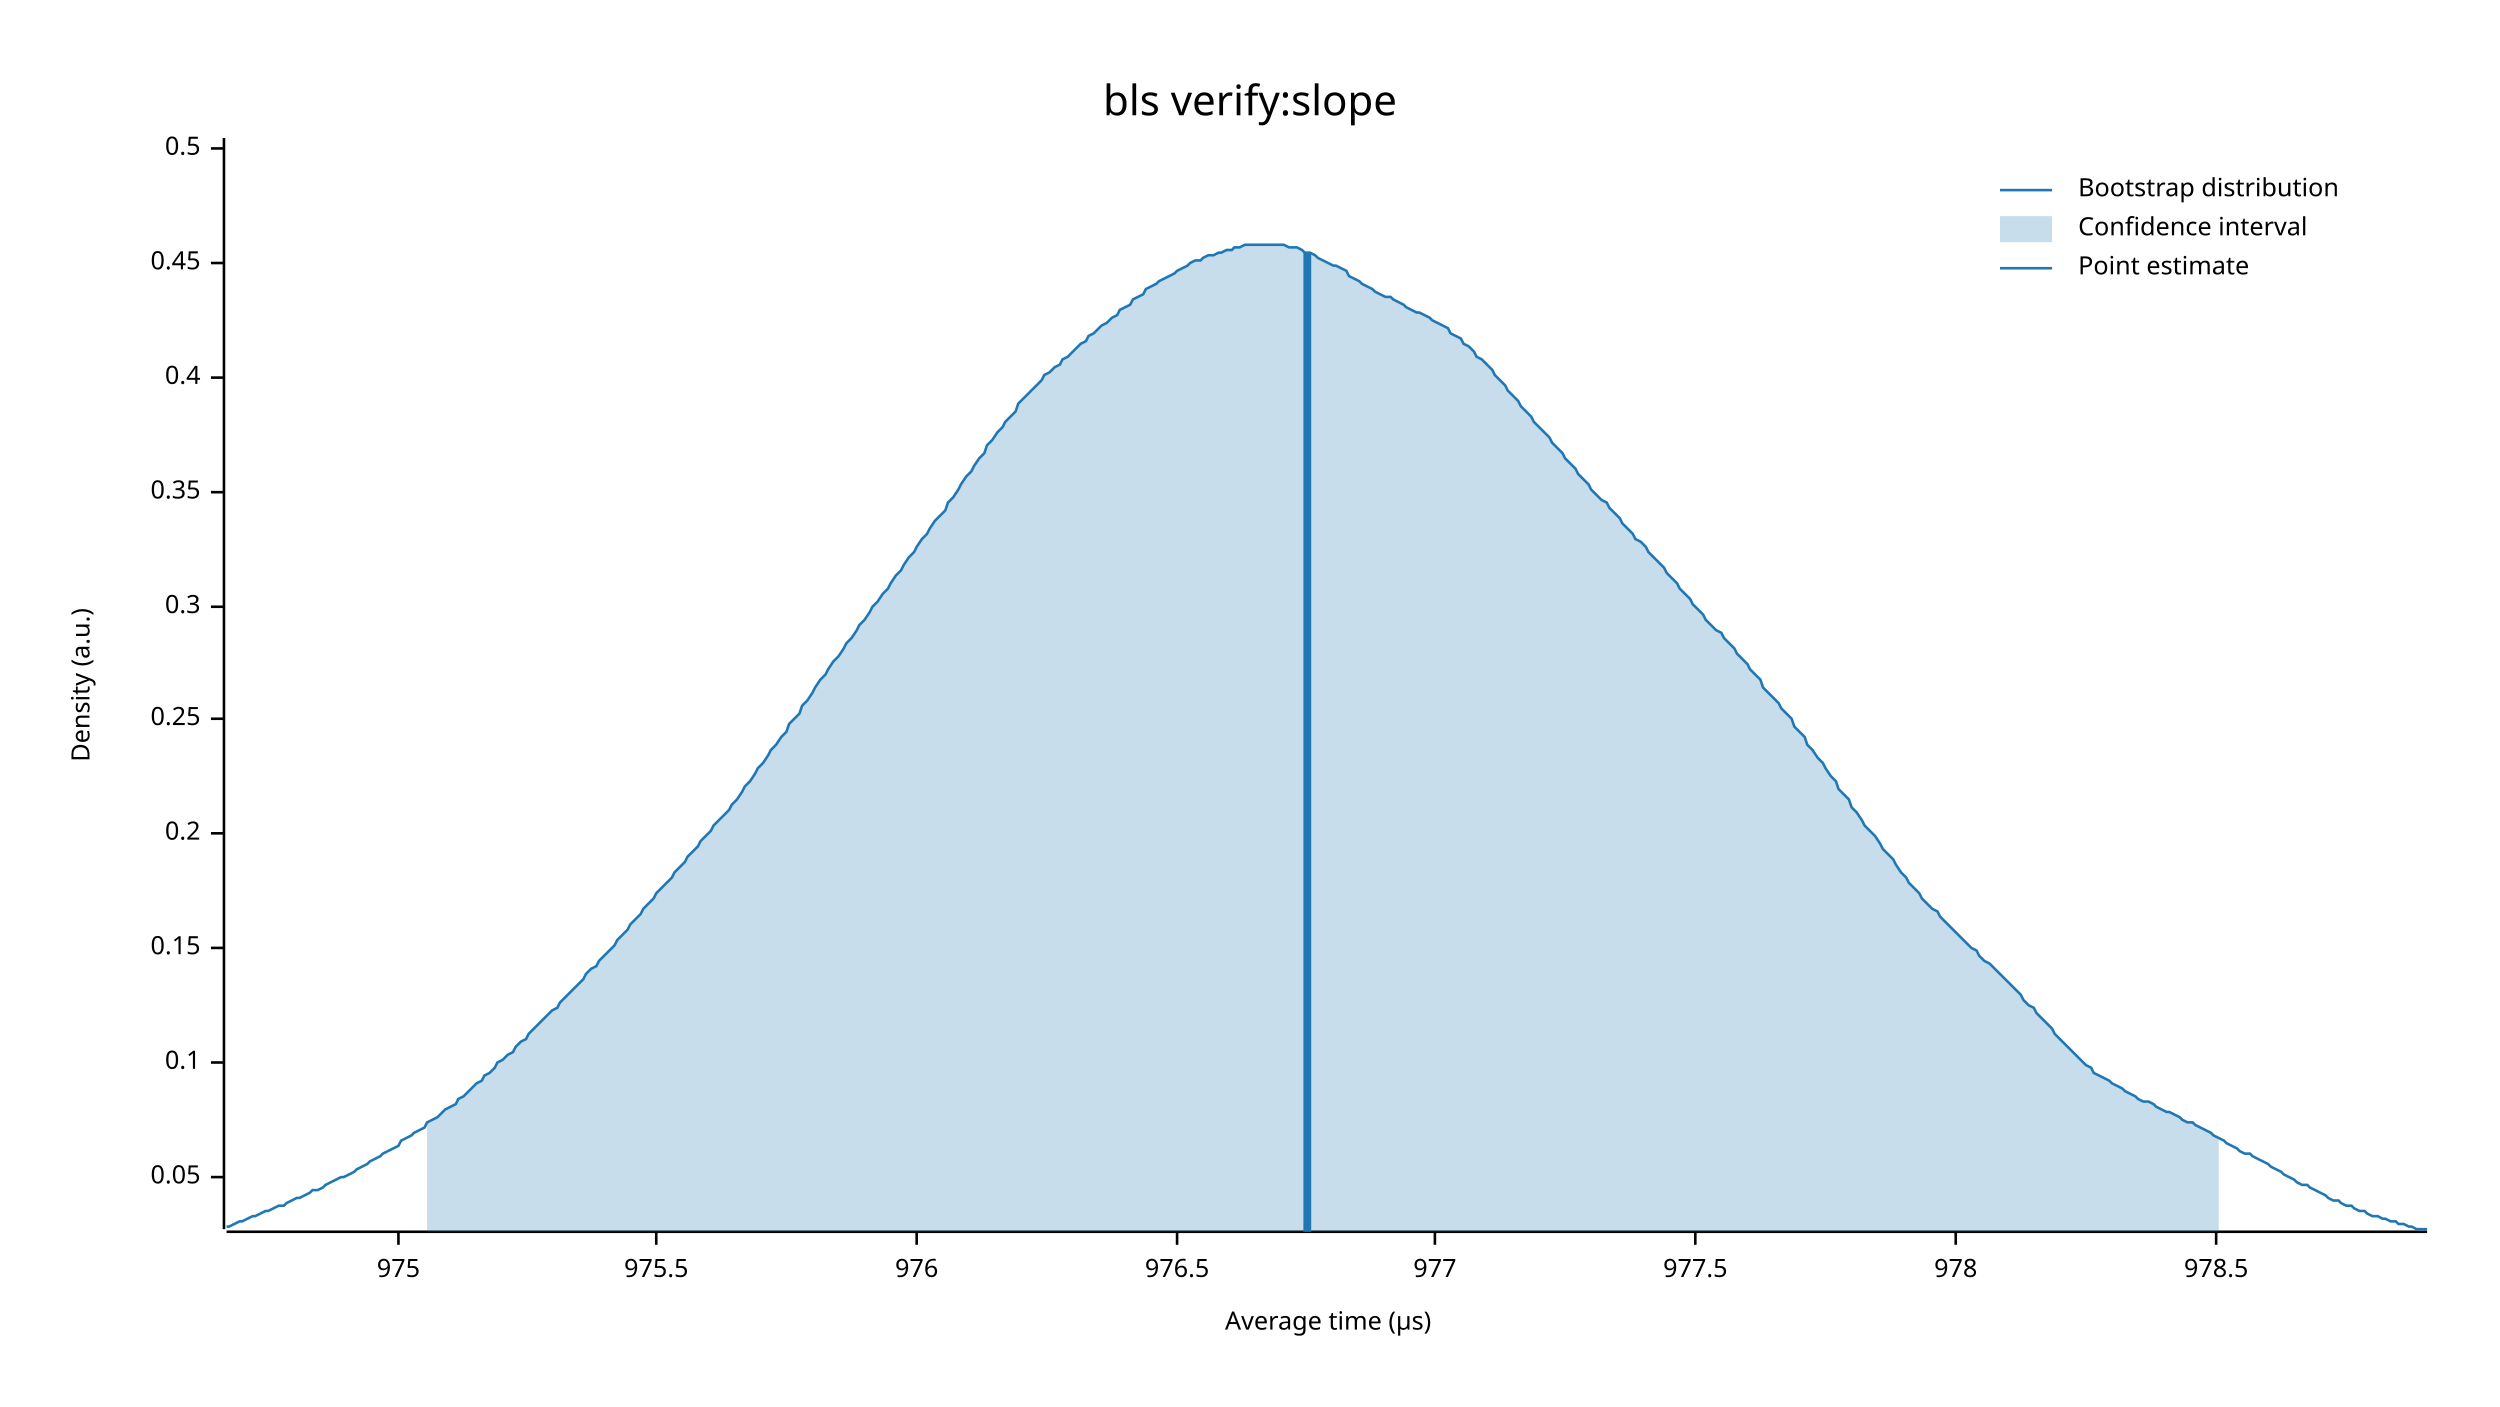
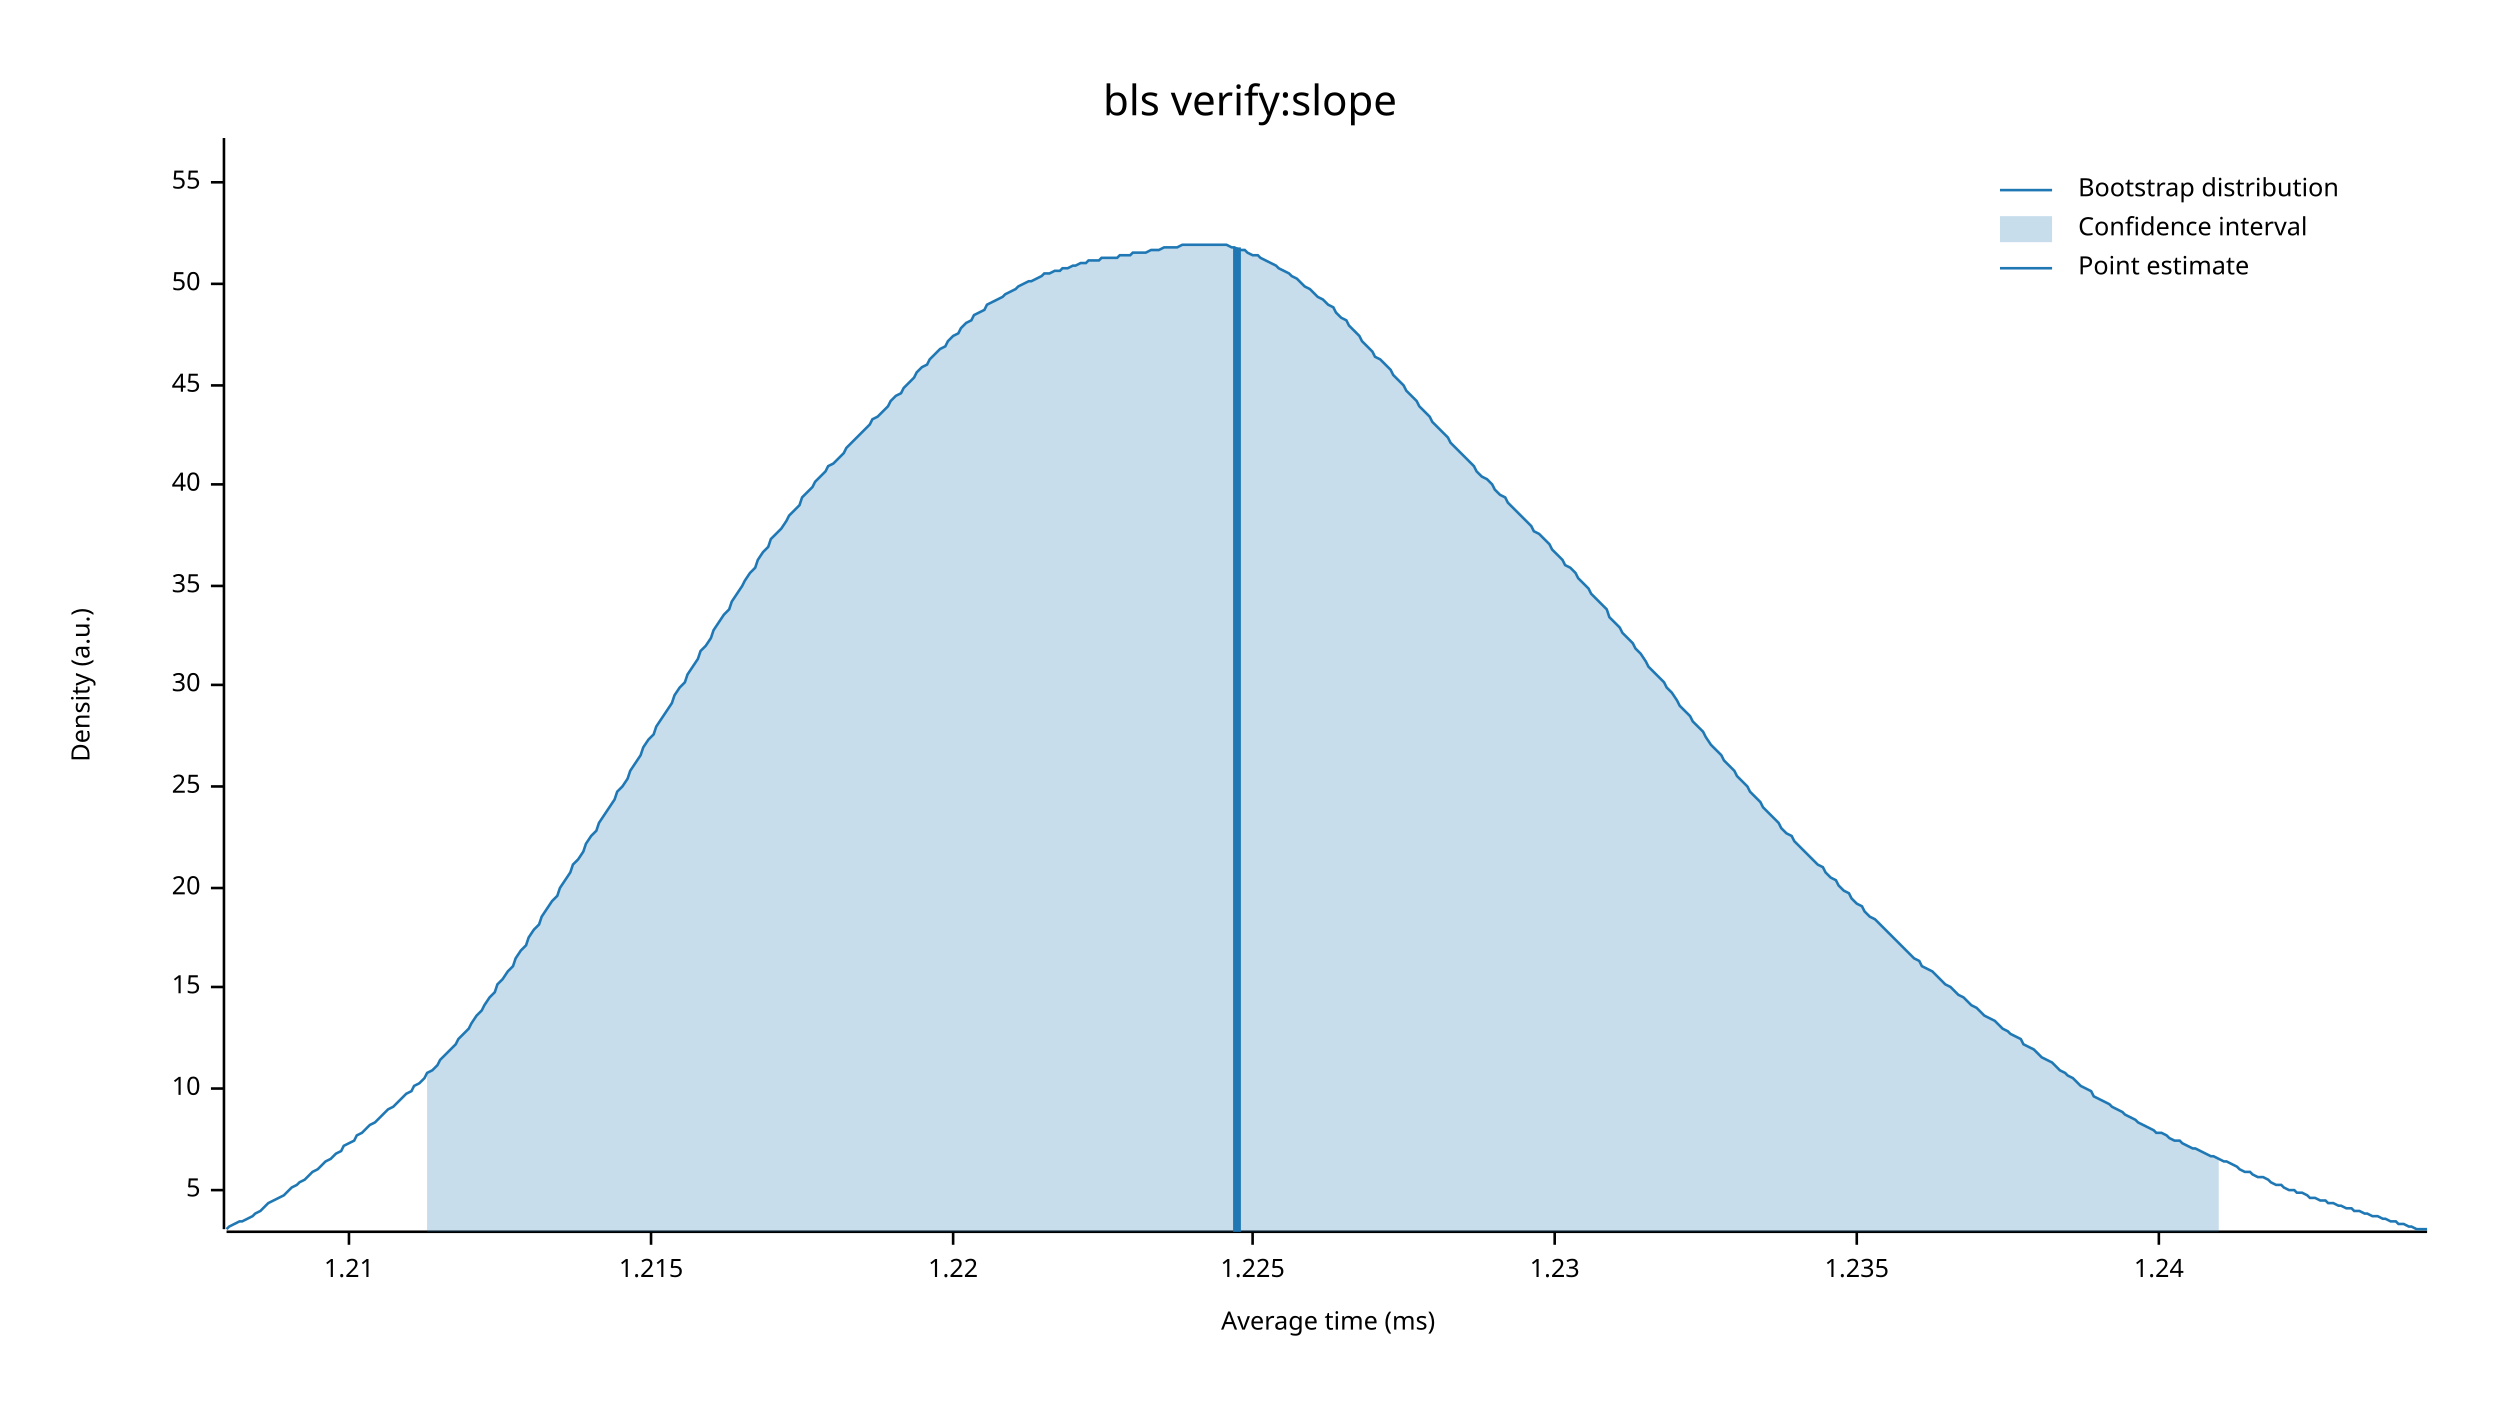
<svg xmlns="http://www.w3.org/2000/svg" width="960" height="540" viewBox="0 0 960 540">
  <text x="480" y="32" dy="0.76em" text-anchor="middle" font-family="sans-serif" font-size="16.129" opacity="1" fill="#000000">
bls verify:slope
</text>
  <text x="27" y="263" dy="0.76em" text-anchor="middle" font-family="sans-serif" font-size="9.677" opacity="1" fill="#000000" transform="rotate(270, 27, 263)">
Density (a.u.)
</text>
  <text x="510" y="513" dy="-0.5ex" text-anchor="middle" font-family="sans-serif" font-size="9.677" opacity="1" fill="#000000">
- Average time (µs)
+ Average time (ms)
</text>
  <polyline fill="none" opacity="1" stroke="#000000" stroke-width="1" points="86,53 86,472 " />
-   <text x="77" y="452" dy="0.5ex" text-anchor="end" font-family="sans-serif" font-size="9.677" opacity="1" fill="#000000">
- 0.05
+   <text x="77" y="457" dy="0.5ex" text-anchor="end" font-family="sans-serif" font-size="9.677" opacity="1" fill="#000000">
+ 5
</text>
-   <polyline fill="none" opacity="1" stroke="#000000" stroke-width="1" points="81,452 86,452 " />
-   <text x="77" y="408" dy="0.5ex" text-anchor="end" font-family="sans-serif" font-size="9.677" opacity="1" fill="#000000">
- 0.1
+   <polyline fill="none" opacity="1" stroke="#000000" stroke-width="1" points="81,457 86,457 " />
+   <text x="77" y="418" dy="0.5ex" text-anchor="end" font-family="sans-serif" font-size="9.677" opacity="1" fill="#000000">
+ 10
</text>
-   <polyline fill="none" opacity="1" stroke="#000000" stroke-width="1" points="81,408 86,408 " />
-   <text x="77" y="364" dy="0.5ex" text-anchor="end" font-family="sans-serif" font-size="9.677" opacity="1" fill="#000000">
- 0.15
+   <polyline fill="none" opacity="1" stroke="#000000" stroke-width="1" points="81,418 86,418 " />
+   <text x="77" y="379" dy="0.5ex" text-anchor="end" font-family="sans-serif" font-size="9.677" opacity="1" fill="#000000">
+ 15
</text>
-   <polyline fill="none" opacity="1" stroke="#000000" stroke-width="1" points="81,364 86,364 " />
-   <text x="77" y="320" dy="0.5ex" text-anchor="end" font-family="sans-serif" font-size="9.677" opacity="1" fill="#000000">
- 0.2
+   <polyline fill="none" opacity="1" stroke="#000000" stroke-width="1" points="81,379 86,379 " />
+   <text x="77" y="341" dy="0.5ex" text-anchor="end" font-family="sans-serif" font-size="9.677" opacity="1" fill="#000000">
+ 20
</text>
-   <polyline fill="none" opacity="1" stroke="#000000" stroke-width="1" points="81,320 86,320 " />
-   <text x="77" y="276" dy="0.5ex" text-anchor="end" font-family="sans-serif" font-size="9.677" opacity="1" fill="#000000">
- 0.25
+   <polyline fill="none" opacity="1" stroke="#000000" stroke-width="1" points="81,341 86,341 " />
+   <text x="77" y="302" dy="0.5ex" text-anchor="end" font-family="sans-serif" font-size="9.677" opacity="1" fill="#000000">
+ 25
</text>
-   <polyline fill="none" opacity="1" stroke="#000000" stroke-width="1" points="81,276 86,276 " />
-   <text x="77" y="233" dy="0.5ex" text-anchor="end" font-family="sans-serif" font-size="9.677" opacity="1" fill="#000000">
- 0.3
+   <polyline fill="none" opacity="1" stroke="#000000" stroke-width="1" points="81,302 86,302 " />
+   <text x="77" y="263" dy="0.5ex" text-anchor="end" font-family="sans-serif" font-size="9.677" opacity="1" fill="#000000">
+ 30
</text>
-   <polyline fill="none" opacity="1" stroke="#000000" stroke-width="1" points="81,233 86,233 " />
-   <text x="77" y="189" dy="0.5ex" text-anchor="end" font-family="sans-serif" font-size="9.677" opacity="1" fill="#000000">
- 0.35
+   <polyline fill="none" opacity="1" stroke="#000000" stroke-width="1" points="81,263 86,263 " />
+   <text x="77" y="225" dy="0.5ex" text-anchor="end" font-family="sans-serif" font-size="9.677" opacity="1" fill="#000000">
+ 35
</text>
-   <polyline fill="none" opacity="1" stroke="#000000" stroke-width="1" points="81,189 86,189 " />
-   <text x="77" y="145" dy="0.5ex" text-anchor="end" font-family="sans-serif" font-size="9.677" opacity="1" fill="#000000">
- 0.4
+   <polyline fill="none" opacity="1" stroke="#000000" stroke-width="1" points="81,225 86,225 " />
+   <text x="77" y="186" dy="0.5ex" text-anchor="end" font-family="sans-serif" font-size="9.677" opacity="1" fill="#000000">
+ 40
</text>
-   <polyline fill="none" opacity="1" stroke="#000000" stroke-width="1" points="81,145 86,145 " />
-   <text x="77" y="101" dy="0.5ex" text-anchor="end" font-family="sans-serif" font-size="9.677" opacity="1" fill="#000000">
- 0.45
+   <polyline fill="none" opacity="1" stroke="#000000" stroke-width="1" points="81,186 86,186 " />
+   <text x="77" y="148" dy="0.5ex" text-anchor="end" font-family="sans-serif" font-size="9.677" opacity="1" fill="#000000">
+ 45
</text>
-   <polyline fill="none" opacity="1" stroke="#000000" stroke-width="1" points="81,101 86,101 " />
-   <text x="77" y="57" dy="0.5ex" text-anchor="end" font-family="sans-serif" font-size="9.677" opacity="1" fill="#000000">
- 0.5
+   <polyline fill="none" opacity="1" stroke="#000000" stroke-width="1" points="81,148 86,148 " />
+   <text x="77" y="109" dy="0.5ex" text-anchor="end" font-family="sans-serif" font-size="9.677" opacity="1" fill="#000000">
+ 50
</text>
-   <polyline fill="none" opacity="1" stroke="#000000" stroke-width="1" points="81,57 86,57 " />
+   <polyline fill="none" opacity="1" stroke="#000000" stroke-width="1" points="81,109 86,109 " />
+   <text x="77" y="70" dy="0.5ex" text-anchor="end" font-family="sans-serif" font-size="9.677" opacity="1" fill="#000000">
+ 55
+ </text>
+   <polyline fill="none" opacity="1" stroke="#000000" stroke-width="1" points="81,70 86,70 " />
  <polyline fill="none" opacity="1" stroke="#000000" stroke-width="1" points="87,473 932,473 " />
-   <text x="153" y="483" dy="0.76em" text-anchor="middle" font-family="sans-serif" font-size="9.677" opacity="1" fill="#000000">
- 975
+   <text x="134" y="483" dy="0.76em" text-anchor="middle" font-family="sans-serif" font-size="9.677" opacity="1" fill="#000000">
+ 1.21
</text>
-   <polyline fill="none" opacity="1" stroke="#000000" stroke-width="1" points="153,473 153,478 " />
-   <text x="252" y="483" dy="0.76em" text-anchor="middle" font-family="sans-serif" font-size="9.677" opacity="1" fill="#000000">
- 975.5
+   <polyline fill="none" opacity="1" stroke="#000000" stroke-width="1" points="134,473 134,478 " />
+   <text x="250" y="483" dy="0.76em" text-anchor="middle" font-family="sans-serif" font-size="9.677" opacity="1" fill="#000000">
+ 1.215
</text>
-   <polyline fill="none" opacity="1" stroke="#000000" stroke-width="1" points="252,473 252,478 " />
-   <text x="352" y="483" dy="0.76em" text-anchor="middle" font-family="sans-serif" font-size="9.677" opacity="1" fill="#000000">
- 976
+   <polyline fill="none" opacity="1" stroke="#000000" stroke-width="1" points="250,473 250,478 " />
+   <text x="366" y="483" dy="0.76em" text-anchor="middle" font-family="sans-serif" font-size="9.677" opacity="1" fill="#000000">
+ 1.22
</text>
-   <polyline fill="none" opacity="1" stroke="#000000" stroke-width="1" points="352,473 352,478 " />
-   <text x="452" y="483" dy="0.76em" text-anchor="middle" font-family="sans-serif" font-size="9.677" opacity="1" fill="#000000">
- 976.5
+   <polyline fill="none" opacity="1" stroke="#000000" stroke-width="1" points="366,473 366,478 " />
+   <text x="481" y="483" dy="0.76em" text-anchor="middle" font-family="sans-serif" font-size="9.677" opacity="1" fill="#000000">
+ 1.225
</text>
-   <polyline fill="none" opacity="1" stroke="#000000" stroke-width="1" points="452,473 452,478 " />
-   <text x="551" y="483" dy="0.76em" text-anchor="middle" font-family="sans-serif" font-size="9.677" opacity="1" fill="#000000">
- 977
+   <polyline fill="none" opacity="1" stroke="#000000" stroke-width="1" points="481,473 481,478 " />
+   <text x="597" y="483" dy="0.76em" text-anchor="middle" font-family="sans-serif" font-size="9.677" opacity="1" fill="#000000">
+ 1.23
</text>
-   <polyline fill="none" opacity="1" stroke="#000000" stroke-width="1" points="551,473 551,478 " />
-   <text x="651" y="483" dy="0.76em" text-anchor="middle" font-family="sans-serif" font-size="9.677" opacity="1" fill="#000000">
- 977.5
+   <polyline fill="none" opacity="1" stroke="#000000" stroke-width="1" points="597,473 597,478 " />
+   <text x="713" y="483" dy="0.76em" text-anchor="middle" font-family="sans-serif" font-size="9.677" opacity="1" fill="#000000">
+ 1.235
</text>
-   <polyline fill="none" opacity="1" stroke="#000000" stroke-width="1" points="651,473 651,478 " />
-   <text x="751" y="483" dy="0.76em" text-anchor="middle" font-family="sans-serif" font-size="9.677" opacity="1" fill="#000000">
- 978
+   <polyline fill="none" opacity="1" stroke="#000000" stroke-width="1" points="713,473 713,478 " />
+   <text x="829" y="483" dy="0.76em" text-anchor="middle" font-family="sans-serif" font-size="9.677" opacity="1" fill="#000000">
+ 1.24
</text>
-   <polyline fill="none" opacity="1" stroke="#000000" stroke-width="1" points="751,473 751,478 " />
-   <text x="851" y="483" dy="0.76em" text-anchor="middle" font-family="sans-serif" font-size="9.677" opacity="1" fill="#000000">
- 978.5
- </text>
-   <polyline fill="none" opacity="1" stroke="#000000" stroke-width="1" points="851,473 851,478 " />
-   <polyline fill="none" opacity="1" stroke="#1F78B4" stroke-width="1" points="87,471 88,471 90,470 92,469 93,469 95,468 97,467 98,467 100,466 102,465 103,465 105,464 107,463 109,463 110,462 112,461 114,460 115,460 117,459 119,458 120,457 122,457 124,456 125,455 127,454 129,453 131,452 132,452 134,451 136,450 137,449 139,448 141,447 142,446 144,445 146,444 147,443 149,442 151,441 153,440 154,438 156,437 158,436 159,435 161,434 163,433 164,431 166,430 168,429 169,428 171,426 173,425 175,424 176,422 178,421 180,419 181,418 183,416 185,415 186,413 188,412 190,410 191,408 193,407 195,405 197,404 198,402 200,400 202,399 203,397 205,395 207,393 208,392 210,390 212,388 214,387 215,385 217,383 219,381 220,380 222,378 224,376 225,374 227,372 229,371 230,369 232,367 234,365 236,363 237,361 239,359 241,357 242,355 244,353 246,351 247,349 249,347 251,345 252,343 254,341 256,339 258,337 259,335 261,333 263,331 264,329 266,327 268,325 269,323 271,321 273,319 274,317 276,315 278,313 280,311 281,309 283,307 285,304 286,302 288,300 290,297 291,295 293,293 295,290 296,288 298,286 300,283 302,281 303,278 305,276 307,274 308,271 310,269 312,266 313,264 315,261 317,259 318,257 320,254 322,252 324,249 325,247 327,245 329,242 330,240 332,238 334,235 335,233 337,231 339,228 341,226 342,224 344,221 346,219 347,217 349,214 351,212 352,210 354,207 356,205 357,203 359,200 361,198 363,196 364,193 366,191 368,188 369,186 371,183 373,181 374,179 376,176 378,174 379,171 381,169 383,166 385,164 386,162 388,160 390,158 391,155 393,153 395,151 396,150 398,148 400,146 401,144 403,143 405,141 407,140 408,138 410,137 412,135 413,134 415,132 417,131 418,129 420,128 422,126 423,125 425,124 427,122 429,121 430,119 432,118 434,117 435,115 437,114 439,113 440,111 442,110 444,109 445,108 447,107 449,106 451,105 452,104 454,103 456,102 457,101 459,100 461,100 462,99 464,98 466,98 468,97 469,97 471,96 473,96 474,95 476,95 478,94 479,94 481,94 483,94 484,94 486,94 488,94 490,94 491,94 493,94 495,95 496,95 498,95 500,96 501,97 503,97 505,98 506,99 508,100 510,101 512,102 513,102 515,103 517,104 518,106 520,107 522,108 523,109 525,110 527,111 528,112 530,113 532,114 534,114 535,115 537,116 539,117 540,118 542,119 544,120 545,120 547,121 549,122 550,123 552,124 554,125 556,126 557,128 559,129 561,130 562,132 564,133 566,135 567,137 569,138 571,140 573,142 574,144 576,146 578,148 579,150 581,152 583,154 584,156 586,158 588,160 589,162 591,164 593,166 595,168 596,170 598,172 600,174 601,176 603,178 605,180 606,182 608,184 610,186 611,188 613,190 615,192 617,193 618,195 620,197 622,199 623,201 625,203 627,205 628,207 630,208 632,210 633,212 635,214 637,216 639,218 640,220 642,222 644,224 645,226 647,228 649,230 650,232 652,234 654,236 655,238 657,240 659,242 661,243 662,245 664,247 666,249 667,251 669,253 671,255 672,257 674,259 676,261 677,264 679,266 681,268 683,270 684,272 686,274 688,276 689,279 691,281 693,283 694,286 696,288 698,291 700,293 701,295 703,298 705,300 706,303 708,305 710,307 711,310 713,312 715,315 716,317 718,319 720,321 722,324 723,326 725,328 727,330 728,332 730,335 732,337 733,339 735,341 737,343 738,345 740,347 742,349 744,350 745,352 747,354 749,356 750,357 752,359 754,361 755,362 757,364 759,365 760,367 762,369 764,370 766,372 767,373 769,375 771,377 772,378 774,380 776,382 777,384 779,386 781,387 782,389 784,391 786,393 788,395 789,397 791,399 793,401 794,402 796,404 798,406 799,407 801,409 803,410 804,412 806,413 808,414 810,415 811,416 813,417 815,418 816,419 818,420 820,421 821,422 823,423 825,423 827,424 828,425 830,426 832,427 833,427 835,428 837,429 838,430 840,431 842,431 843,432 845,433 847,434 849,435 850,436 852,437 854,438 855,439 857,440 859,441 860,442 862,443 864,443 865,444 867,445 869,446 871,447 872,448 874,449 876,450 877,451 879,452 881,453 882,454 884,455 886,455 887,456 889,457 891,458 893,459 894,460 896,461 898,461 899,462 901,463 903,463 904,464 906,465 908,465 909,466 911,467 913,467 915,468 916,468 918,469 920,469 921,470 923,470 925,471 926,471 928,472 930,472 932,472 " />
-   <polygon opacity="0.25" fill="#1F78B4" points="164,431 166,430 168,429 169,428 171,426 173,425 175,424 176,422 178,421 180,419 181,418 183,416 185,415 186,413 188,412 190,410 191,408 193,407 195,405 197,404 198,402 200,400 202,399 203,397 205,395 207,393 208,392 210,390 212,388 214,387 215,385 217,383 219,381 220,380 222,378 224,376 225,374 227,372 229,371 230,369 232,367 234,365 236,363 237,361 239,359 241,357 242,355 244,353 246,351 247,349 249,347 251,345 252,343 254,341 256,339 258,337 259,335 261,333 263,331 264,329 266,327 268,325 269,323 271,321 273,319 274,317 276,315 278,313 280,311 281,309 283,307 285,304 286,302 288,300 290,297 291,295 293,293 295,290 296,288 298,286 300,283 302,281 303,278 305,276 307,274 308,271 310,269 312,266 313,264 315,261 317,259 318,257 320,254 322,252 324,249 325,247 327,245 329,242 330,240 332,238 334,235 335,233 337,231 339,228 341,226 342,224 344,221 346,219 347,217 349,214 351,212 352,210 354,207 356,205 357,203 359,200 361,198 363,196 364,193 366,191 368,188 369,186 371,183 373,181 374,179 376,176 378,174 379,171 381,169 383,166 385,164 386,162 388,160 390,158 391,155 393,153 395,151 396,150 398,148 400,146 401,144 403,143 405,141 407,140 408,138 410,137 412,135 413,134 415,132 417,131 418,129 420,128 422,126 423,125 425,124 427,122 429,121 430,119 432,118 434,117 435,115 437,114 439,113 440,111 442,110 444,109 445,108 447,107 449,106 451,105 452,104 454,103 456,102 457,101 459,100 461,100 462,99 464,98 466,98 468,97 469,97 471,96 473,96 474,95 476,95 478,94 479,94 481,94 483,94 484,94 486,94 488,94 490,94 491,94 493,94 495,95 496,95 498,95 500,96 501,97 503,97 505,98 506,99 508,100 510,101 512,102 513,102 515,103 517,104 518,106 520,107 522,108 523,109 525,110 527,111 528,112 530,113 532,114 534,114 535,115 537,116 539,117 540,118 542,119 544,120 545,120 547,121 549,122 550,123 552,124 554,125 556,126 557,128 559,129 561,130 562,132 564,133 566,135 567,137 569,138 571,140 573,142 574,144 576,146 578,148 579,150 581,152 583,154 584,156 586,158 588,160 589,162 591,164 593,166 595,168 596,170 598,172 600,174 601,176 603,178 605,180 606,182 608,184 610,186 611,188 613,190 615,192 617,193 618,195 620,197 622,199 623,201 625,203 627,205 628,207 630,208 632,210 633,212 635,214 637,216 639,218 640,220 642,222 644,224 645,226 647,228 649,230 650,232 652,234 654,236 655,238 657,240 659,242 661,243 662,245 664,247 666,249 667,251 669,253 671,255 672,257 674,259 676,261 677,264 679,266 681,268 683,270 684,272 686,274 688,276 689,279 691,281 693,283 694,286 696,288 698,291 700,293 701,295 703,298 705,300 706,303 708,305 710,307 711,310 713,312 715,315 716,317 718,319 720,321 722,324 723,326 725,328 727,330 728,332 730,335 732,337 733,339 735,341 737,343 738,345 740,347 742,349 744,350 745,352 747,354 749,356 750,357 752,359 754,361 755,362 757,364 759,365 760,367 762,369 764,370 766,372 767,373 769,375 771,377 772,378 774,380 776,382 777,384 779,386 781,387 782,389 784,391 786,393 788,395 789,397 791,399 793,401 794,402 796,404 798,406 799,407 801,409 803,410 804,412 806,413 808,414 810,415 811,416 813,417 815,418 816,419 818,420 820,421 821,422 823,423 825,423 827,424 828,425 830,426 832,427 833,427 835,428 837,429 838,430 840,431 842,431 843,432 845,433 847,434 849,435 850,436 852,437 852,473 164,473 " />
-   <polyline fill="none" opacity="1" stroke="#1F78B4" stroke-width="3" points="502,473 502,97 " />
+   <polyline fill="none" opacity="1" stroke="#000000" stroke-width="1" points="829,473 829,478 " />
+   <polyline fill="none" opacity="1" stroke="#1F78B4" stroke-width="1" points="87,472 88,471 90,470 92,469 93,469 95,468 97,467 98,466 100,465 102,463 103,462 105,461 107,460 109,459 110,458 112,456 114,455 115,454 117,453 119,451 120,450 122,449 124,447 125,446 127,445 129,443 131,442 132,440 134,439 136,438 137,436 139,435 141,433 142,432 144,431 146,429 147,428 149,426 151,425 153,423 154,422 156,420 158,419 159,417 161,416 163,414 164,412 166,411 168,409 169,407 171,405 173,403 175,401 176,399 178,397 180,395 181,393 183,390 185,388 186,386 188,383 190,381 191,378 193,376 195,373 197,371 198,368 200,365 202,363 203,360 205,357 207,355 208,352 210,349 212,346 214,344 215,341 217,338 219,335 220,332 222,330 224,327 225,324 227,321 229,319 230,316 232,313 234,310 236,307 237,304 239,302 241,299 242,296 244,293 246,290 247,287 249,284 251,282 252,279 254,276 256,273 258,270 259,267 261,264 263,262 264,259 266,256 268,253 269,250 271,248 273,245 274,242 276,239 278,236 280,234 281,231 283,228 285,225 286,223 288,220 290,218 291,215 293,212 295,210 296,207 298,205 300,203 302,200 303,198 305,196 307,194 308,191 310,189 312,187 313,185 315,183 317,181 318,179 320,178 322,176 324,174 325,172 327,170 329,168 330,167 332,165 334,163 335,161 337,160 339,158 341,156 342,154 344,152 346,151 347,149 349,147 351,145 352,143 354,141 356,140 357,138 359,136 361,134 363,133 364,131 366,129 368,128 369,126 371,124 373,123 374,121 376,120 378,119 379,117 381,116 383,115 385,114 386,113 388,112 390,111 391,110 393,109 395,108 396,108 398,107 400,106 401,105 403,105 405,104 407,104 408,103 410,103 412,102 413,102 415,101 417,101 418,100 420,100 422,100 423,99 425,99 427,99 429,99 430,98 432,98 434,98 435,97 437,97 439,97 440,97 442,96 444,96 445,96 447,95 449,95 451,95 452,95 454,94 456,94 457,94 459,94 461,94 462,94 464,94 466,94 468,94 469,94 471,94 473,95 474,95 476,96 478,96 479,97 481,98 483,98 484,99 486,100 488,101 490,102 491,103 493,104 495,105 496,106 498,107 500,109 501,110 503,111 505,113 506,114 508,115 510,117 512,118 513,120 515,122 517,123 518,125 520,127 522,129 523,131 525,133 527,135 528,137 530,138 532,140 534,142 535,144 537,146 539,148 540,150 542,152 544,154 545,156 547,158 549,160 550,162 552,164 554,166 556,168 557,170 559,172 561,174 562,175 564,177 566,179 567,181 569,183 571,184 573,186 574,188 576,190 578,191 579,193 581,195 583,197 584,198 586,200 588,202 589,204 591,205 593,207 595,209 596,211 598,213 600,215 601,217 603,218 605,220 606,222 608,224 610,226 611,228 613,230 615,232 617,234 618,237 620,239 622,241 623,243 625,245 627,247 628,249 630,251 632,254 633,256 635,258 637,260 639,262 640,264 642,266 644,269 645,271 647,273 649,275 650,277 652,279 654,281 655,283 657,286 659,288 661,290 662,292 664,294 666,296 667,298 669,300 671,302 672,304 674,306 676,308 677,310 679,312 681,314 683,316 684,318 686,320 688,321 689,323 691,325 693,327 694,328 696,330 698,332 700,333 701,335 703,337 705,338 706,340 708,342 710,343 711,345 713,347 715,348 716,350 718,352 720,353 722,355 723,356 725,358 727,360 728,361 730,363 732,365 733,366 735,368 737,369 738,371 740,372 742,373 744,375 745,376 747,378 749,379 750,380 752,382 754,383 755,384 757,386 759,387 760,388 762,390 764,391 766,392 767,393 769,395 771,396 772,397 774,398 776,399 777,401 779,402 781,403 782,404 784,406 786,407 788,408 789,409 791,411 793,412 794,413 796,414 798,416 799,417 801,418 803,419 804,421 806,422 808,423 810,424 811,425 813,426 815,427 816,428 818,429 820,430 821,431 823,432 825,433 827,434 828,435 830,435 832,436 833,437 835,438 837,438 838,439 840,440 842,441 843,441 845,442 847,443 849,444 850,444 852,445 854,446 855,446 857,447 859,448 860,449 862,450 864,450 865,451 867,452 869,452 871,453 872,454 874,455 876,455 877,456 879,457 881,457 882,458 884,458 886,459 887,460 889,460 891,461 893,461 894,462 896,462 898,463 899,463 901,464 903,464 904,465 906,465 908,466 909,466 911,467 913,467 915,468 916,468 918,469 920,469 921,470 923,470 925,471 926,471 928,472 930,472 932,472 " />
+   <polygon opacity="0.25" fill="#1F78B4" points="164,412 166,411 168,409 169,407 171,405 173,403 175,401 176,399 178,397 180,395 181,393 183,390 185,388 186,386 188,383 190,381 191,378 193,376 195,373 197,371 198,368 200,365 202,363 203,360 205,357 207,355 208,352 210,349 212,346 214,344 215,341 217,338 219,335 220,332 222,330 224,327 225,324 227,321 229,319 230,316 232,313 234,310 236,307 237,304 239,302 241,299 242,296 244,293 246,290 247,287 249,284 251,282 252,279 254,276 256,273 258,270 259,267 261,264 263,262 264,259 266,256 268,253 269,250 271,248 273,245 274,242 276,239 278,236 280,234 281,231 283,228 285,225 286,223 288,220 290,218 291,215 293,212 295,210 296,207 298,205 300,203 302,200 303,198 305,196 307,194 308,191 310,189 312,187 313,185 315,183 317,181 318,179 320,178 322,176 324,174 325,172 327,170 329,168 330,167 332,165 334,163 335,161 337,160 339,158 341,156 342,154 344,152 346,151 347,149 349,147 351,145 352,143 354,141 356,140 357,138 359,136 361,134 363,133 364,131 366,129 368,128 369,126 371,124 373,123 374,121 376,120 378,119 379,117 381,116 383,115 385,114 386,113 388,112 390,111 391,110 393,109 395,108 396,108 398,107 400,106 401,105 403,105 405,104 407,104 408,103 410,103 412,102 413,102 415,101 417,101 418,100 420,100 422,100 423,99 425,99 427,99 429,99 430,98 432,98 434,98 435,97 437,97 439,97 440,97 442,96 444,96 445,96 447,95 449,95 451,95 452,95 454,94 456,94 457,94 459,94 461,94 462,94 464,94 466,94 468,94 469,94 471,94 473,95 474,95 476,96 478,96 479,97 481,98 483,98 484,99 486,100 488,101 490,102 491,103 493,104 495,105 496,106 498,107 500,109 501,110 503,111 505,113 506,114 508,115 510,117 512,118 513,120 515,122 517,123 518,125 520,127 522,129 523,131 525,133 527,135 528,137 530,138 532,140 534,142 535,144 537,146 539,148 540,150 542,152 544,154 545,156 547,158 549,160 550,162 552,164 554,166 556,168 557,170 559,172 561,174 562,175 564,177 566,179 567,181 569,183 571,184 573,186 574,188 576,190 578,191 579,193 581,195 583,197 584,198 586,200 588,202 589,204 591,205 593,207 595,209 596,211 598,213 600,215 601,217 603,218 605,220 606,222 608,224 610,226 611,228 613,230 615,232 617,234 618,237 620,239 622,241 623,243 625,245 627,247 628,249 630,251 632,254 633,256 635,258 637,260 639,262 640,264 642,266 644,269 645,271 647,273 649,275 650,277 652,279 654,281 655,283 657,286 659,288 661,290 662,292 664,294 666,296 667,298 669,300 671,302 672,304 674,306 676,308 677,310 679,312 681,314 683,316 684,318 686,320 688,321 689,323 691,325 693,327 694,328 696,330 698,332 700,333 701,335 703,337 705,338 706,340 708,342 710,343 711,345 713,347 715,348 716,350 718,352 720,353 722,355 723,356 725,358 727,360 728,361 730,363 732,365 733,366 735,368 737,369 738,371 740,372 742,373 744,375 745,376 747,378 749,379 750,380 752,382 754,383 755,384 757,386 759,387 760,388 762,390 764,391 766,392 767,393 769,395 771,396 772,397 774,398 776,399 777,401 779,402 781,403 782,404 784,406 786,407 788,408 789,409 791,411 793,412 794,413 796,414 798,416 799,417 801,418 803,419 804,421 806,422 808,423 810,424 811,425 813,426 815,427 816,428 818,429 820,430 821,431 823,432 825,433 827,434 828,435 830,435 832,436 833,437 835,438 837,438 838,439 840,440 842,441 843,441 845,442 847,443 849,444 850,444 852,445 852,473 164,473 " />
+   <polyline fill="none" opacity="1" stroke="#1F78B4" stroke-width="3" points="475,473 475,95 " />
  <text x="798" y="68" dy="0.76em" text-anchor="start" font-family="sans-serif" font-size="9.677" opacity="1" fill="#000000">
Bootstrap distribution
</text>
  <text x="798" y="83" dy="0.76em" text-anchor="start" font-family="sans-serif" font-size="9.677" opacity="1" fill="#000000">
Confidence interval
</text>
  <text x="798" y="98" dy="0.76em" text-anchor="start" font-family="sans-serif" font-size="9.677" opacity="1" fill="#000000">
Point estimate
</text>
  <polyline fill="none" opacity="1" stroke="#1F78B4" stroke-width="1" points="768,73 788,73 " />
  <rect x="768" y="83" width="20" height="10" opacity="0.25" fill="#1F78B4" stroke="none" />
  <polyline fill="none" opacity="1" stroke="#1F78B4" stroke-width="1" points="768,103 788,103 " />
</svg>
